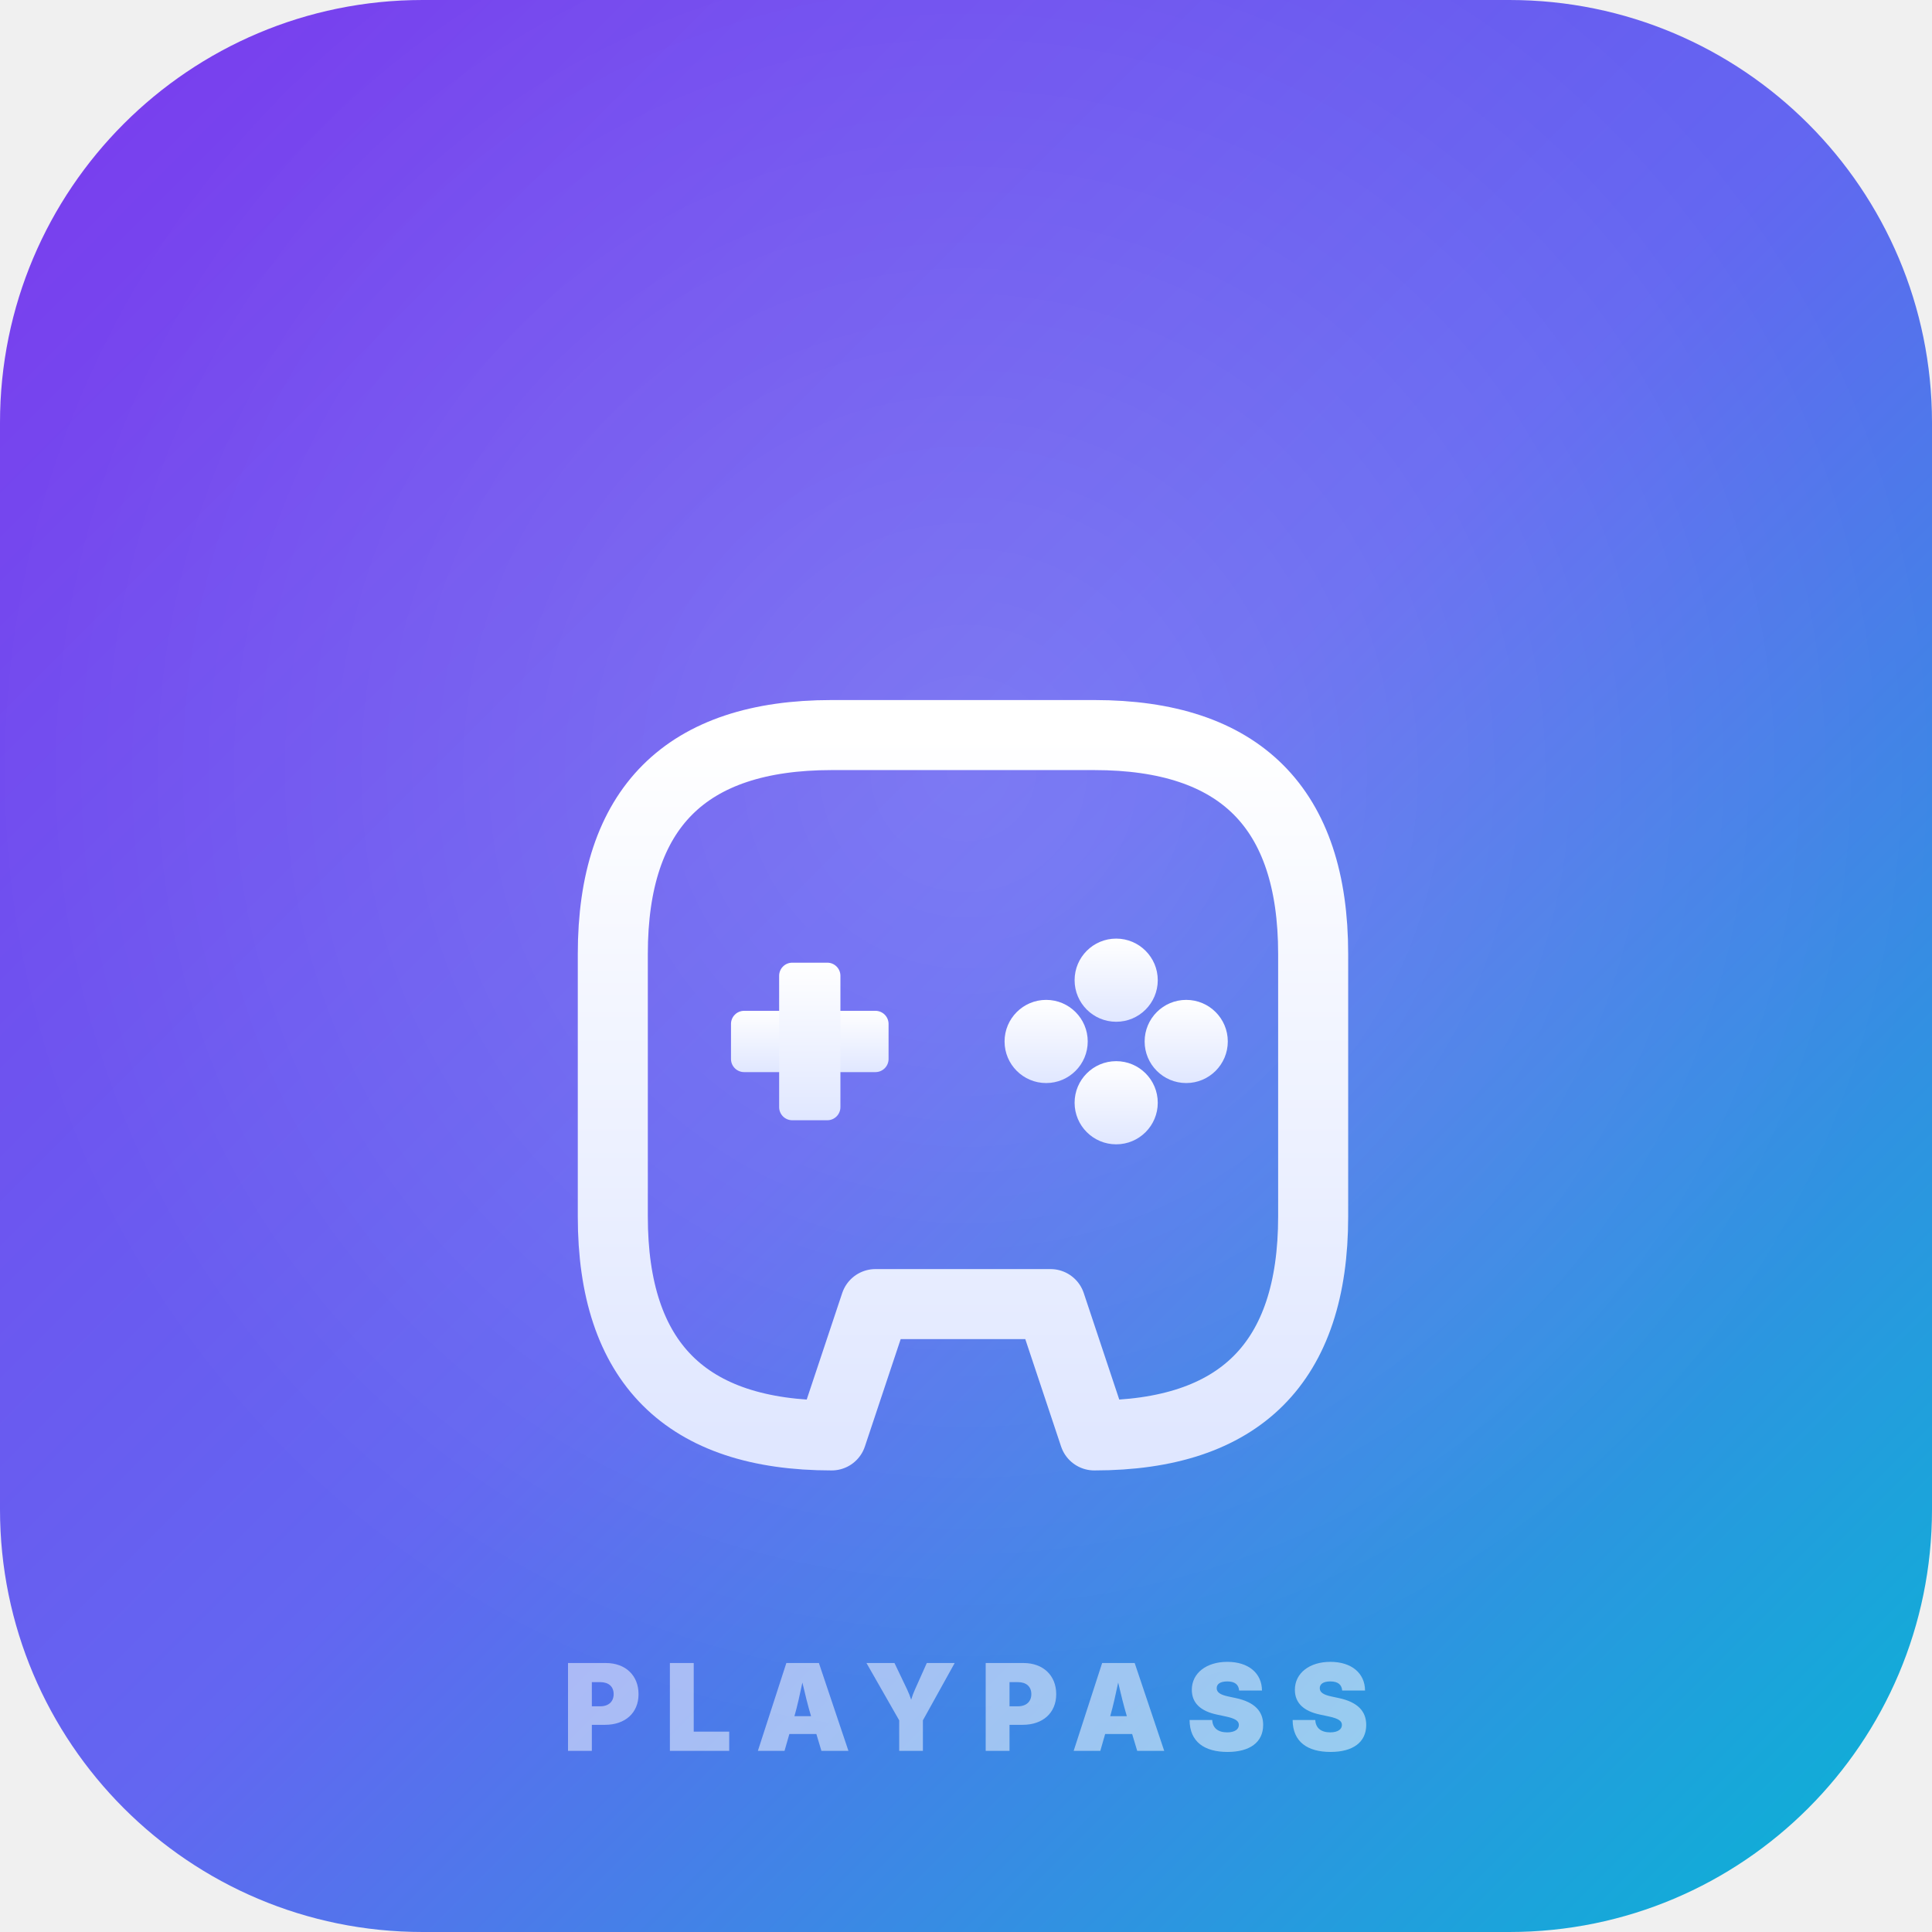
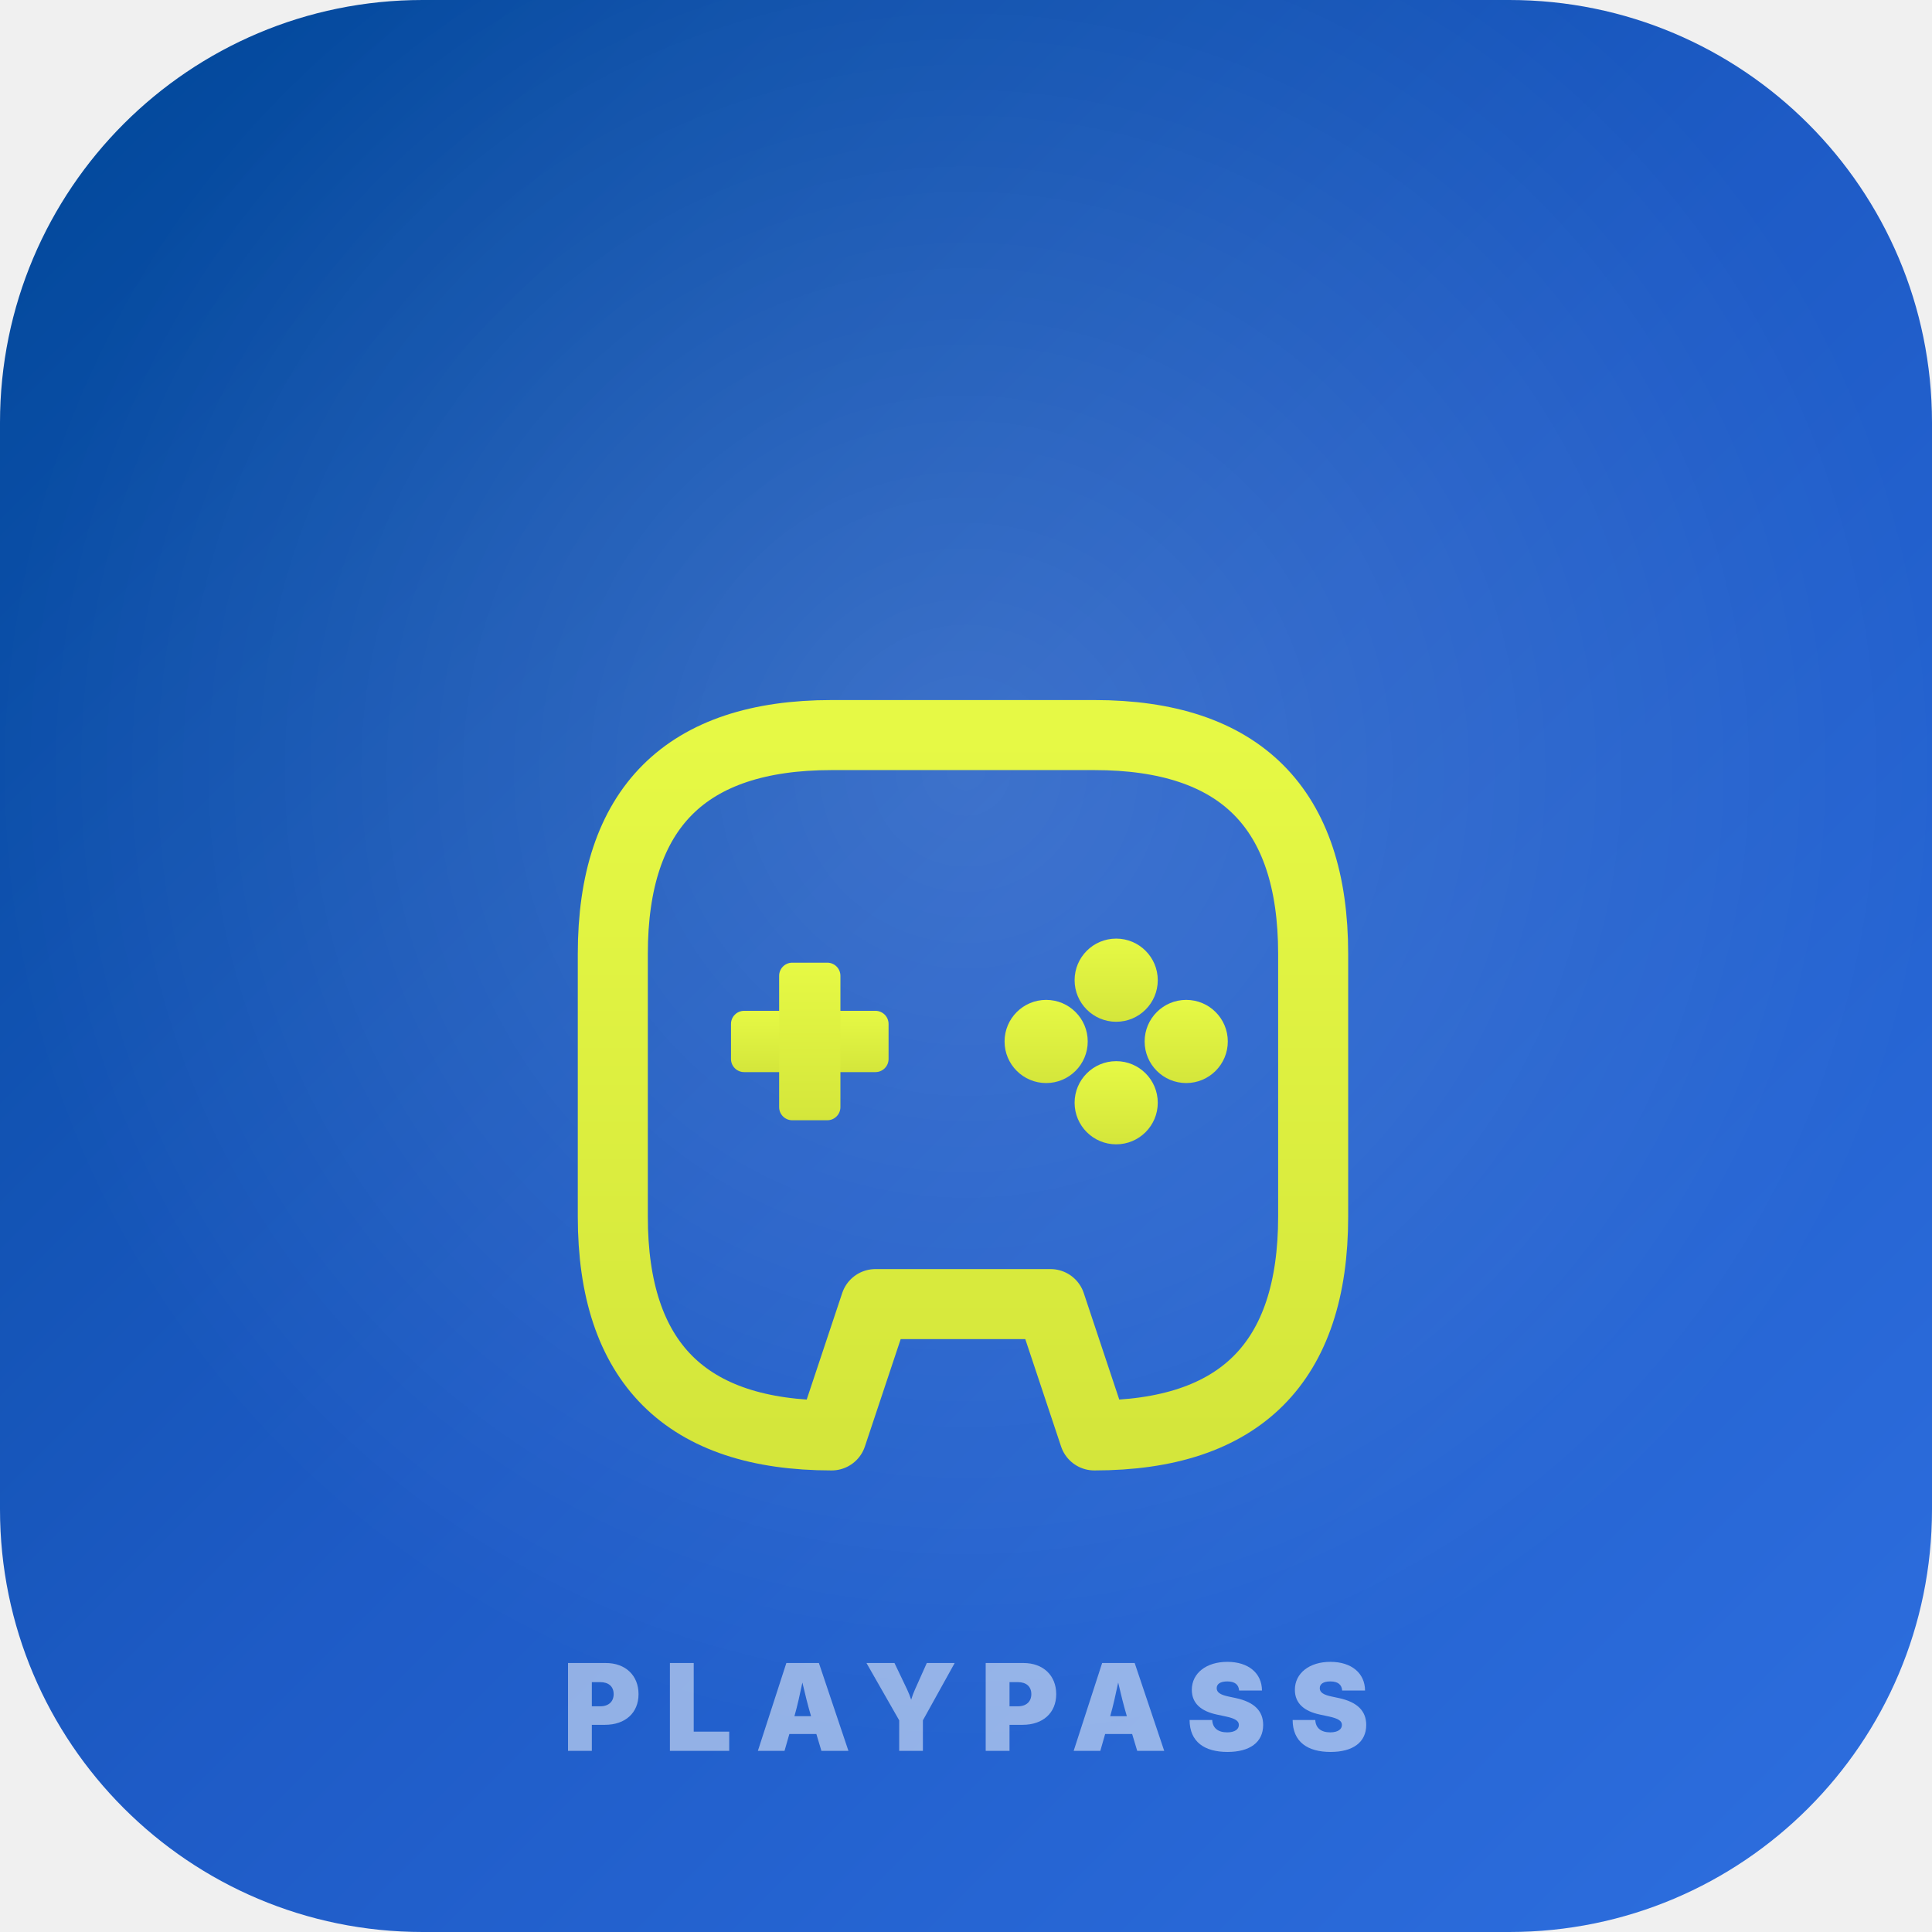
<svg xmlns="http://www.w3.org/2000/svg" viewBox="0 0 512 512">
  <defs>
    <linearGradient id="bg" x1="0" y1="0" x2="1" y2="1">
-       <stop offset="0%" stop-color="#7C3AED" />
-       <stop offset="50%" stop-color="#6366F1" />
-       <stop offset="100%" stop-color="#06B6D4" />
+       <stop offset="0%" stop-color="#004797" />
+       <stop offset="50%" stop-color="#1E5BC6" />
+       <stop offset="100%" stop-color="#2E6FE0" />
    </linearGradient>
    <linearGradient id="glyph" x1="0" y1="0" x2="0" y2="1">
-       <stop offset="0%" stop-color="#FFFFFF" />
-       <stop offset="100%" stop-color="#E0E7FF" />
+       <stop offset="0%" stop-color="#E6F945" />
+       <stop offset="100%" stop-color="#D4E63B" />
    </linearGradient>
    <radialGradient id="inner-glow" cx="50%" cy="40%" r="50%">
      <stop offset="0%" stop-color="#FFFFFF" stop-opacity="0.15" />
      <stop offset="100%" stop-color="#FFFFFF" stop-opacity="0" />
    </radialGradient>
  </defs>
  <rect width="512" height="512" rx="112" ry="112" fill="url(#bg)" />
  <rect width="512" height="512" rx="112" ry="112" fill="url(#inner-glow)" />
  <g transform="translate(116, 160) scale(11.6)">
    <path d="       M 4 8       Q 4 3 9 3       L 15 3       Q 20 3 20 8       L 20 14       Q 20 19 15 19       L 14 16       L 10 16       L 9 19       Q 4 19 4 14       Z" fill="none" stroke="url(#glyph)" stroke-width="1.6" stroke-linejoin="round" stroke-linecap="round" />
    <rect x="6.7" y="9.3" width="3.6" height="1.4" rx="0.3" fill="url(#glyph)" />
    <rect x="7.8" y="8.2" width="1.4" height="3.6" rx="0.3" fill="url(#glyph)" />
    <circle cx="15.5" cy="8.6" r="0.95" fill="url(#glyph)" />
    <circle cx="17.1" cy="10.0" r="0.95" fill="url(#glyph)" />
    <circle cx="15.5" cy="11.4" r="0.95" fill="url(#glyph)" />
    <circle cx="13.9" cy="10.0" r="0.95" fill="url(#glyph)" />
  </g>
  <g transform="translate(0, 440)" opacity="0.85">
    <text x="256" y="24" text-anchor="middle" font-family="Inter, sans-serif" font-weight="900" font-size="32" letter-spacing="6" fill="#FFFFFF" opacity="0.6">
      PLAYPASS
    </text>
  </g>
</svg>
